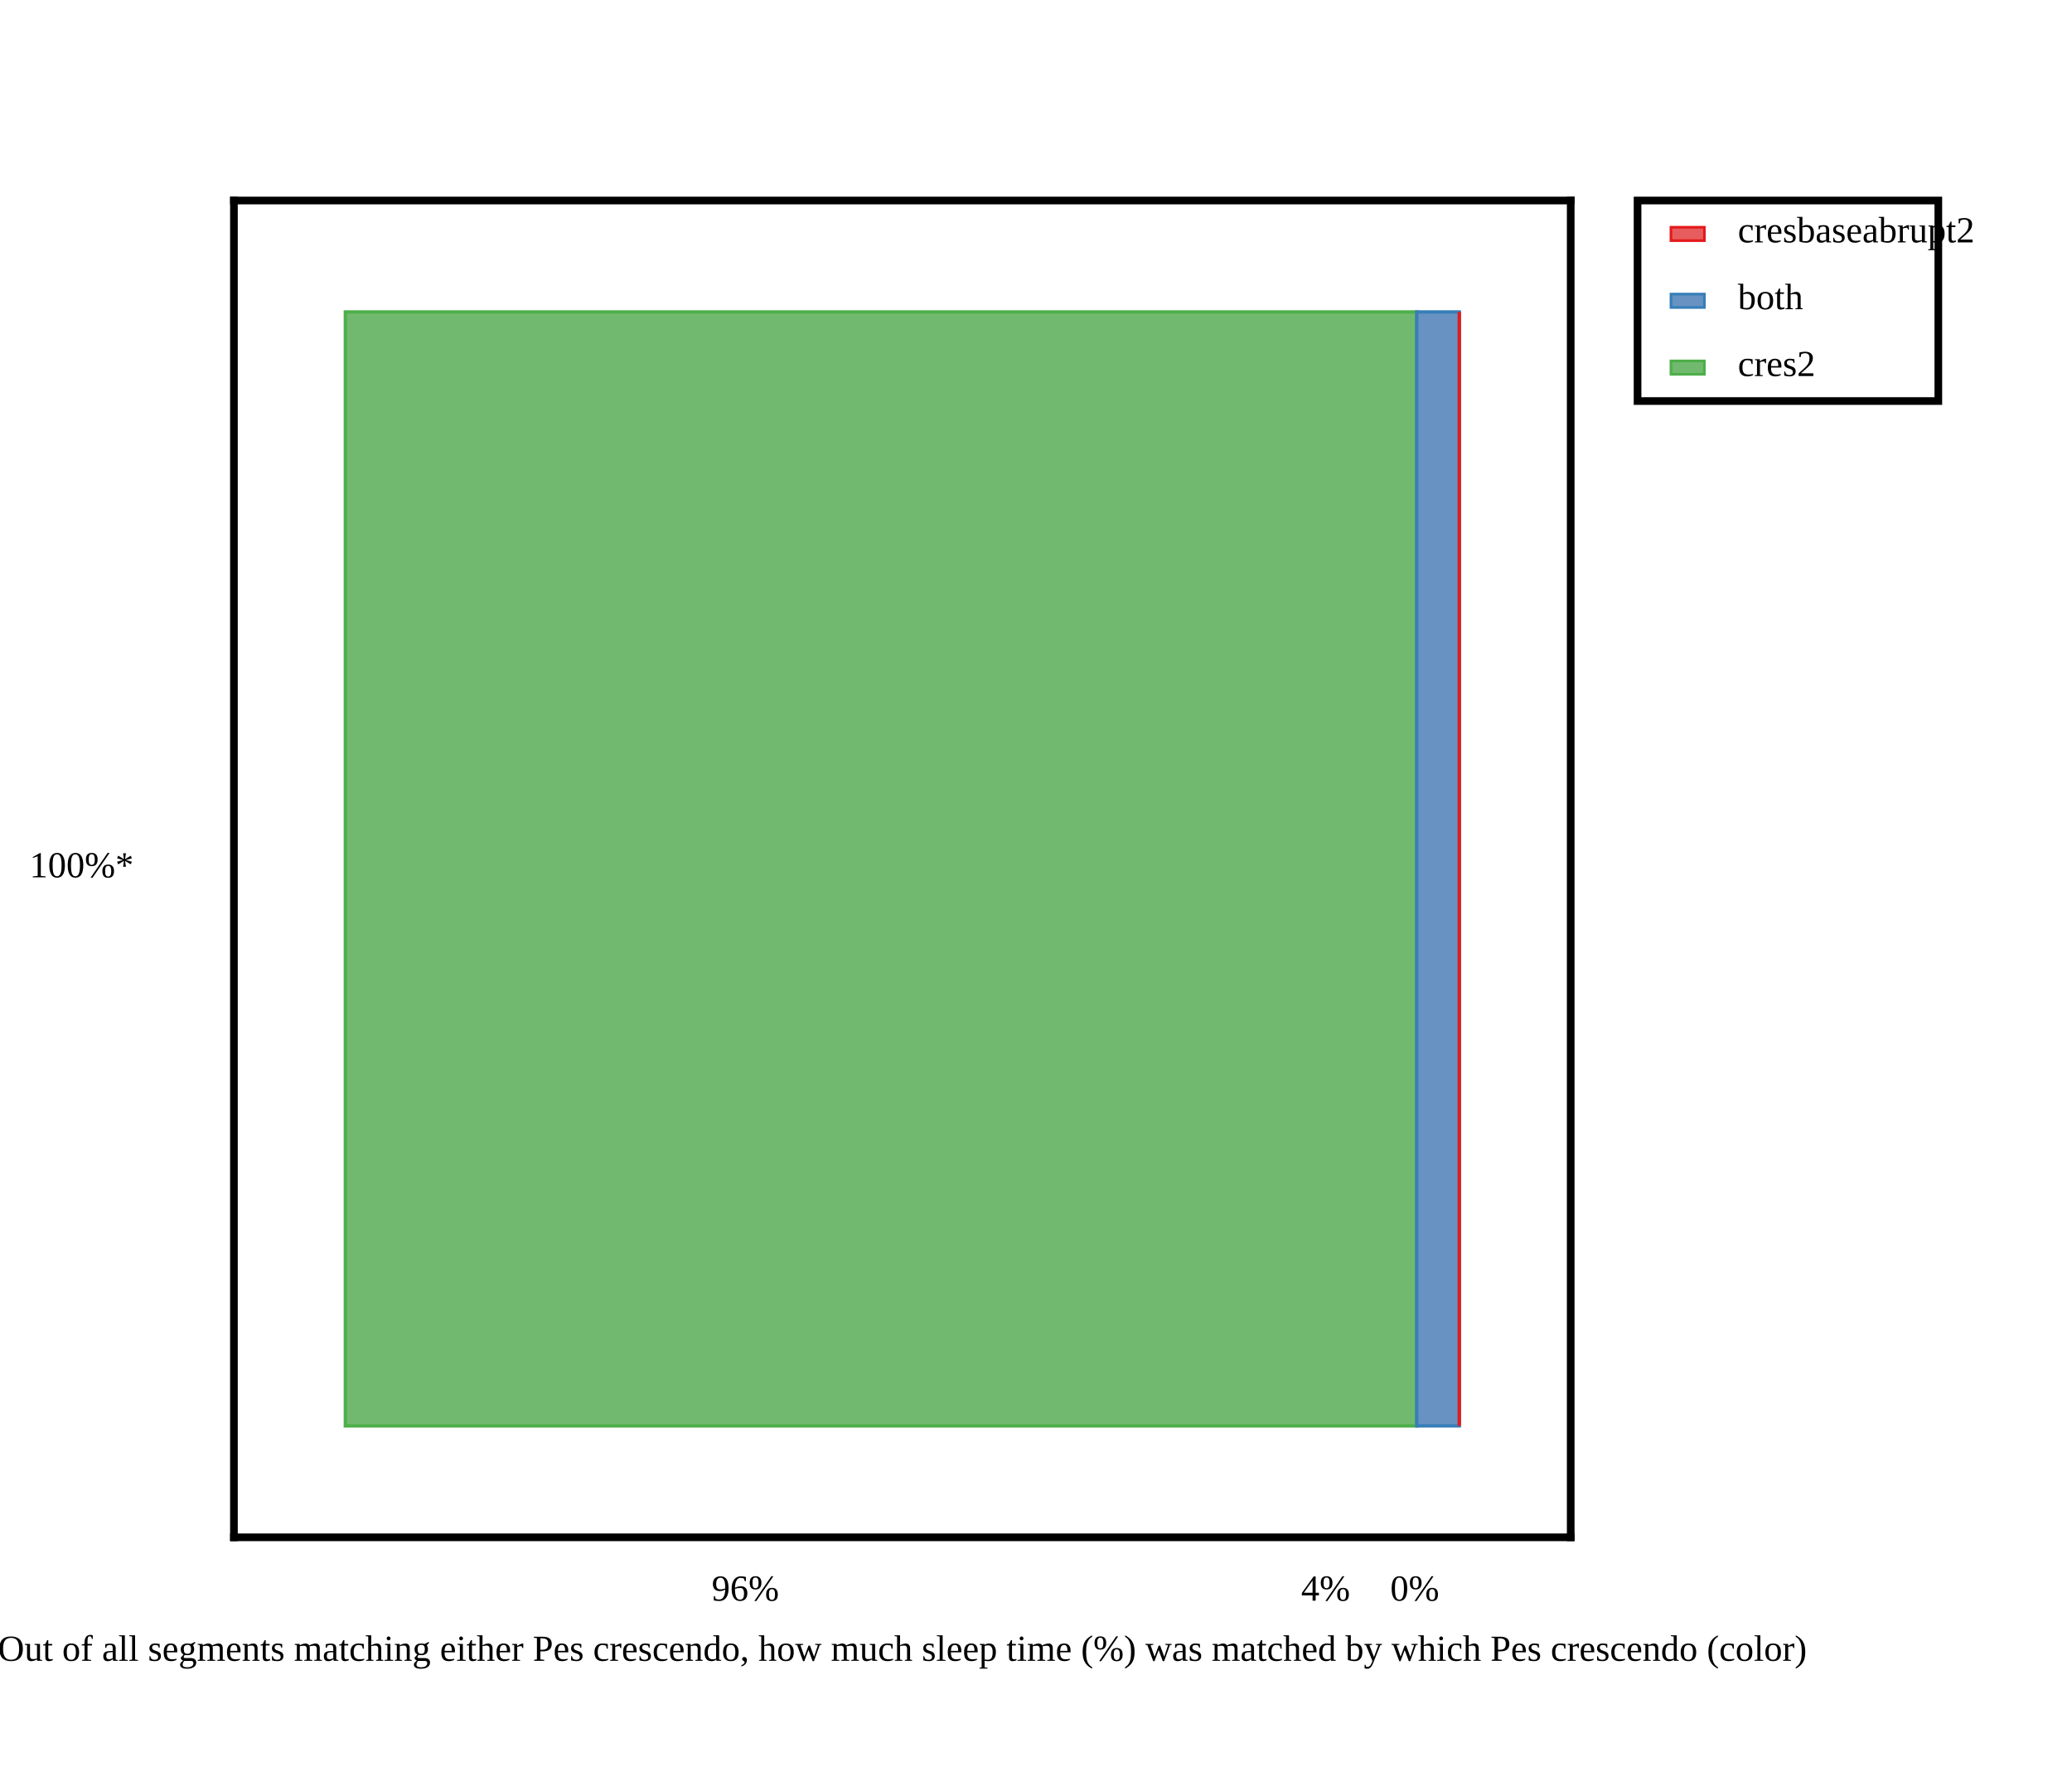
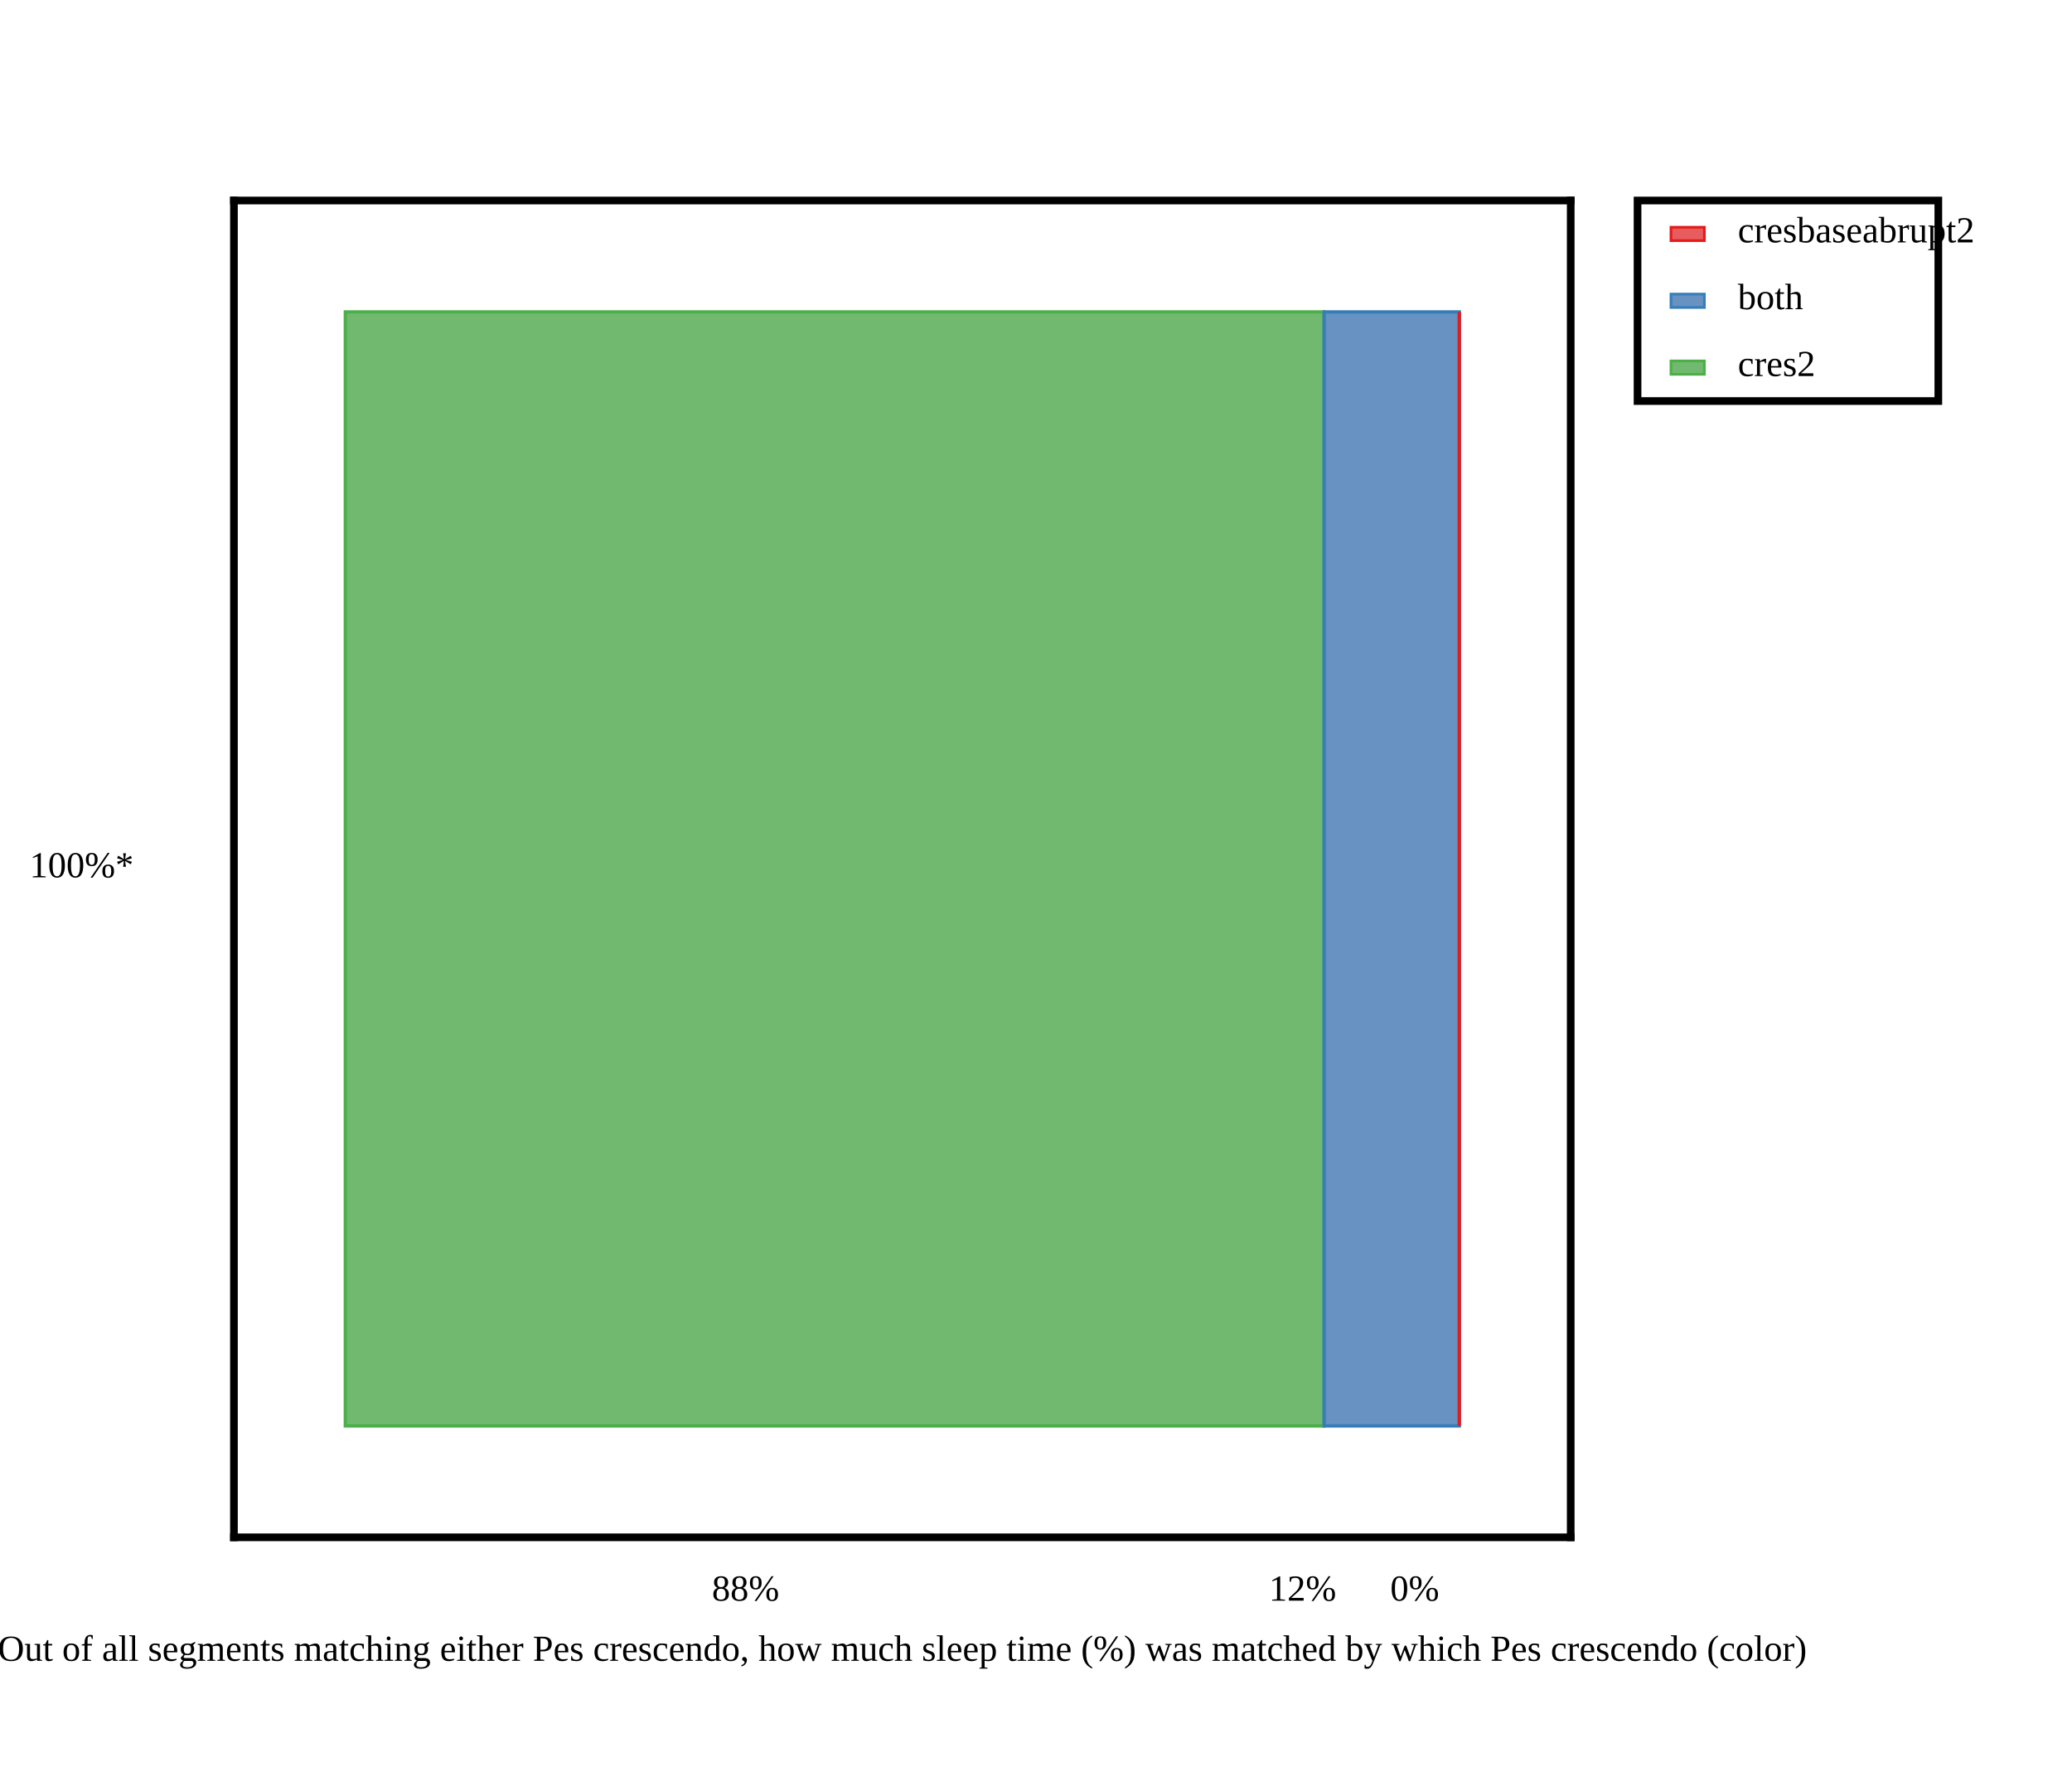
<svg xmlns="http://www.w3.org/2000/svg" height="530" stroke-opacity="1" viewBox="0.0 0.0 620 530.0" font-size="1" width="620" stroke="rgb(0,0,0)" version="1.1">
  <defs />
  <g stroke-linejoin="miter" stroke-opacity="1.0" fill-opacity="0.0" stroke="rgb(0,0,0)" stroke-width="2.293" fill="rgb(0,0,0)" stroke-linecap="square" stroke-miterlimit="10.0">
    <path d="M 70,460 v -400 M 470,460 v -400 " />
  </g>
  <g stroke-linejoin="miter" stroke-opacity="1.0" fill-opacity="1.0" font-size="11.0px" stroke="rgb(0,0,0)" stroke-width="2.293" fill="rgb(0,0,0)" stroke-linecap="butt" stroke-miterlimit="10.0">
    <text dominant-baseline="middle" transform="matrix(1,0,0,1,40,260)" stroke="none" text-anchor="end">100%*</text>
  </g>
  <g stroke-linejoin="miter" stroke-opacity="1.0" fill-opacity="0.0" stroke="rgb(0,0,0)" stroke-width="2.293" fill="rgb(0,0,0)" stroke-linecap="square" stroke-miterlimit="10.0">
    <path d="M 70,460 h 400 M 70,60 h 400 " />
  </g>
  <g stroke-linejoin="miter" stroke-opacity="1.0" fill-opacity="1.0" font-size="11.0px" stroke="rgb(0,0,0)" stroke-width="2.293" fill="rgb(0,0,0)" stroke-linecap="butt" stroke-miterlimit="10.0">
    <text dominant-baseline="text-before-edge" transform="matrix(1,0,0,1,270,490)" stroke="none" text-anchor="middle">Out of all segments matching either Pes crescendo, how much sleep time (%) was matched by which Pes crescendo (color)</text>
  </g>
  <g stroke-linejoin="miter" stroke-opacity="1.0" fill-opacity="1.0" font-size="11.0px" stroke="rgb(0,0,0)" stroke-width="2.293" fill="rgb(0,0,0)" stroke-linecap="butt" stroke-miterlimit="10.0">
    <text dominant-baseline="text-before-edge" transform="matrix(1,0,0,1,423.3333,472)" stroke="none" text-anchor="middle">0%</text>
  </g>
  <g stroke-linejoin="miter" stroke-opacity="1.0" fill-opacity="1.0" font-size="11.0px" stroke="rgb(0,0,0)" stroke-width="2.293" fill="rgb(0,0,0)" stroke-linecap="butt" stroke-miterlimit="10.0">
-     <text dominant-baseline="text-before-edge" transform="matrix(1,0,0,1,396.6667,472)" stroke="none" text-anchor="middle">4%</text>
+     <text dominant-baseline="text-before-edge" transform="matrix(1,0,0,1,389.7722,472)" stroke="none" text-anchor="middle">12%</text>
  </g>
  <g stroke-linejoin="miter" stroke-opacity="1.0" fill-opacity="1.0" font-size="11.0px" stroke="rgb(0,0,0)" stroke-width="2.293" fill="rgb(0,0,0)" stroke-linecap="butt" stroke-miterlimit="10.0">
-     <text dominant-baseline="text-before-edge" transform="matrix(1,0,0,1,223.0396,472)" stroke="none" text-anchor="middle">96%</text>
+     <text dominant-baseline="text-before-edge" transform="matrix(1,0,0,1,223.1055,472)" stroke="none" text-anchor="middle">88%</text>
  </g>
  <g stroke-linejoin="miter" stroke-opacity="1.0" fill-opacity="1.0" stroke="rgb(77,175,74)" stroke-width="1.0" fill="rgb(114,185,112)" stroke-linecap="butt" stroke-miterlimit="10.0">
    <defs>
      <clipPath id="crescresbaseabruptmyClip1">
        <path d="M 470,460 l -0,-400 h -400 l -0,400 Z" />
      </clipPath>
    </defs>
    <g clip-path="url(#crescresbaseabruptmyClip1)">
-       <path d="M 103.333,426.667 v -333.333 h 320.587 v 333.333 Z" />
+       <path d="M 103.333,426.667 v -333.333 h 292.878 v 333.333 Z" />
    </g>
  </g>
  <g stroke-linejoin="miter" stroke-opacity="1.0" fill-opacity="1.0" stroke="rgb(55,126,184)" stroke-width="1.0" fill="rgb(103,146,193)" stroke-linecap="butt" stroke-miterlimit="10.0">
    <defs>
      <clipPath id="crescresbaseabruptmyClip2">
        <path d="M 470,460 l -0,-400 h -400 l -0,400 Z" />
      </clipPath>
    </defs>
    <g clip-path="url(#crescresbaseabruptmyClip2)">
-       <path d="M 423.921,426.667 v -333.333 h 12.746 v 333.333 Z" />
+       <path d="M 396.211,426.667 v -333.333 h 40.456 v 333.333 Z" />
    </g>
  </g>
  <g stroke-linejoin="miter" stroke-opacity="1.0" fill-opacity="1.0" stroke="rgb(228,26,28)" stroke-width="1.0" fill="rgb(231,93,93)" stroke-linecap="butt" stroke-miterlimit="10.0">
    <defs>
      <clipPath id="crescresbaseabruptmyClip3">
        <path d="M 470,460 l -0,-400 h -400 l -0,400 Z" />
      </clipPath>
    </defs>
    <g clip-path="url(#crescresbaseabruptmyClip3)">
      <path d="M 436.667,426.667 v -333.333 h 0 v 333.333 Z" />
    </g>
  </g>
  <g stroke-linejoin="miter" stroke-opacity="1.0" fill-opacity="1.0" font-size="11.0px" stroke="rgb(0,0,0)" stroke-width="2.293" fill="rgb(0,0,0)" stroke-linecap="butt" stroke-miterlimit="10.0">
    <text dominant-baseline="text-after-edge" transform="matrix(1,0,0,1,270,40)" stroke="none" text-anchor="middle" />
  </g>
  <g stroke-linejoin="miter" stroke-opacity="1.0" fill-opacity="0.0" stroke="rgb(0,0,0)" stroke-width="2.293" fill="rgb(0,0,0)" stroke-linecap="butt" stroke-miterlimit="10.0">
    <path d="M 580,120 l -0,-60 h -90 l -0,60 Z" />
  </g>
  <g stroke-linejoin="miter" stroke-opacity="1.0" fill-opacity="1.0" font-size="11.0px" stroke="rgb(0,0,0)" stroke-width="2.293" fill="rgb(0,0,0)" stroke-linecap="butt" stroke-miterlimit="10.0">
    <text dominant-baseline="middle" transform="matrix(1,0,0,1,520,110)" stroke="none" text-anchor="start">cres2</text>
  </g>
  <g stroke-linejoin="miter" stroke-opacity="1.0" fill-opacity="1.0" stroke="rgb(77,175,74)" stroke-width="0.8" fill="rgb(114,185,112)" stroke-linecap="butt" stroke-miterlimit="10.0">
    <path d="M 500,108 l 10,0 v 4 l -10,0 Z" />
  </g>
  <g stroke-linejoin="miter" stroke-opacity="1.0" fill-opacity="1.0" font-size="11.0px" stroke="rgb(0,0,0)" stroke-width="2.293" fill="rgb(0,0,0)" stroke-linecap="butt" stroke-miterlimit="10.0">
    <text dominant-baseline="middle" transform="matrix(1,0,0,1,520,90)" stroke="none" text-anchor="start">both</text>
  </g>
  <g stroke-linejoin="miter" stroke-opacity="1.0" fill-opacity="1.0" stroke="rgb(55,126,184)" stroke-width="0.8" fill="rgb(103,146,193)" stroke-linecap="butt" stroke-miterlimit="10.0">
    <path d="M 500,88 l 10,0 v 4 l -10,0 Z" />
  </g>
  <g stroke-linejoin="miter" stroke-opacity="1.0" fill-opacity="1.0" font-size="11.0px" stroke="rgb(0,0,0)" stroke-width="2.293" fill="rgb(0,0,0)" stroke-linecap="butt" stroke-miterlimit="10.0">
    <text dominant-baseline="middle" transform="matrix(1,0,0,1,520,70)" stroke="none" text-anchor="start">cresbaseabrupt2</text>
  </g>
  <g stroke-linejoin="miter" stroke-opacity="1.0" fill-opacity="1.0" stroke="rgb(228,26,28)" stroke-width="0.8" fill="rgb(231,93,93)" stroke-linecap="butt" stroke-miterlimit="10.0">
    <path d="M 500,68 l 10,0 v 4 l -10,0 Z" />
  </g>
</svg>
